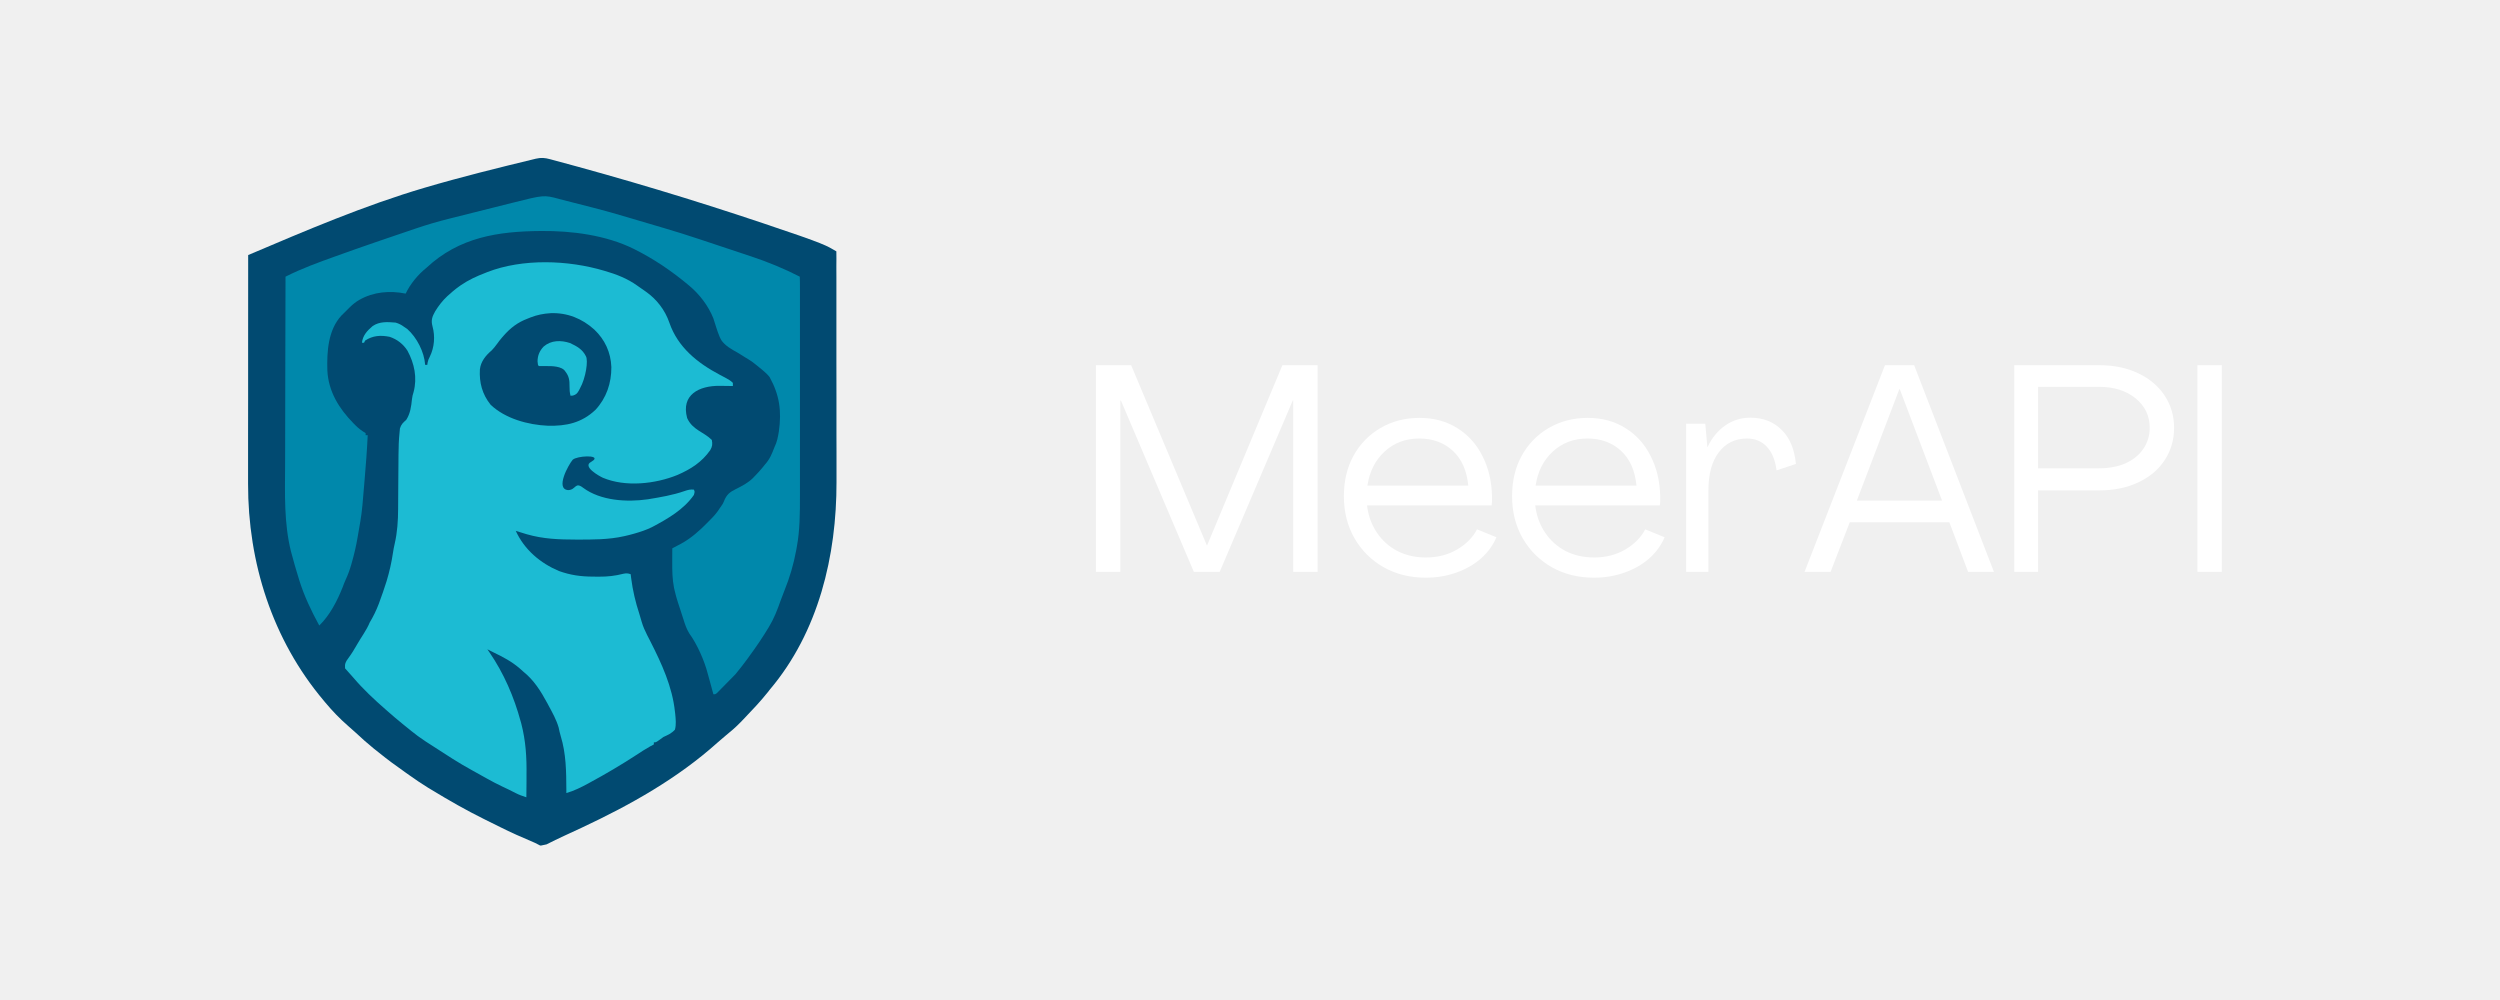
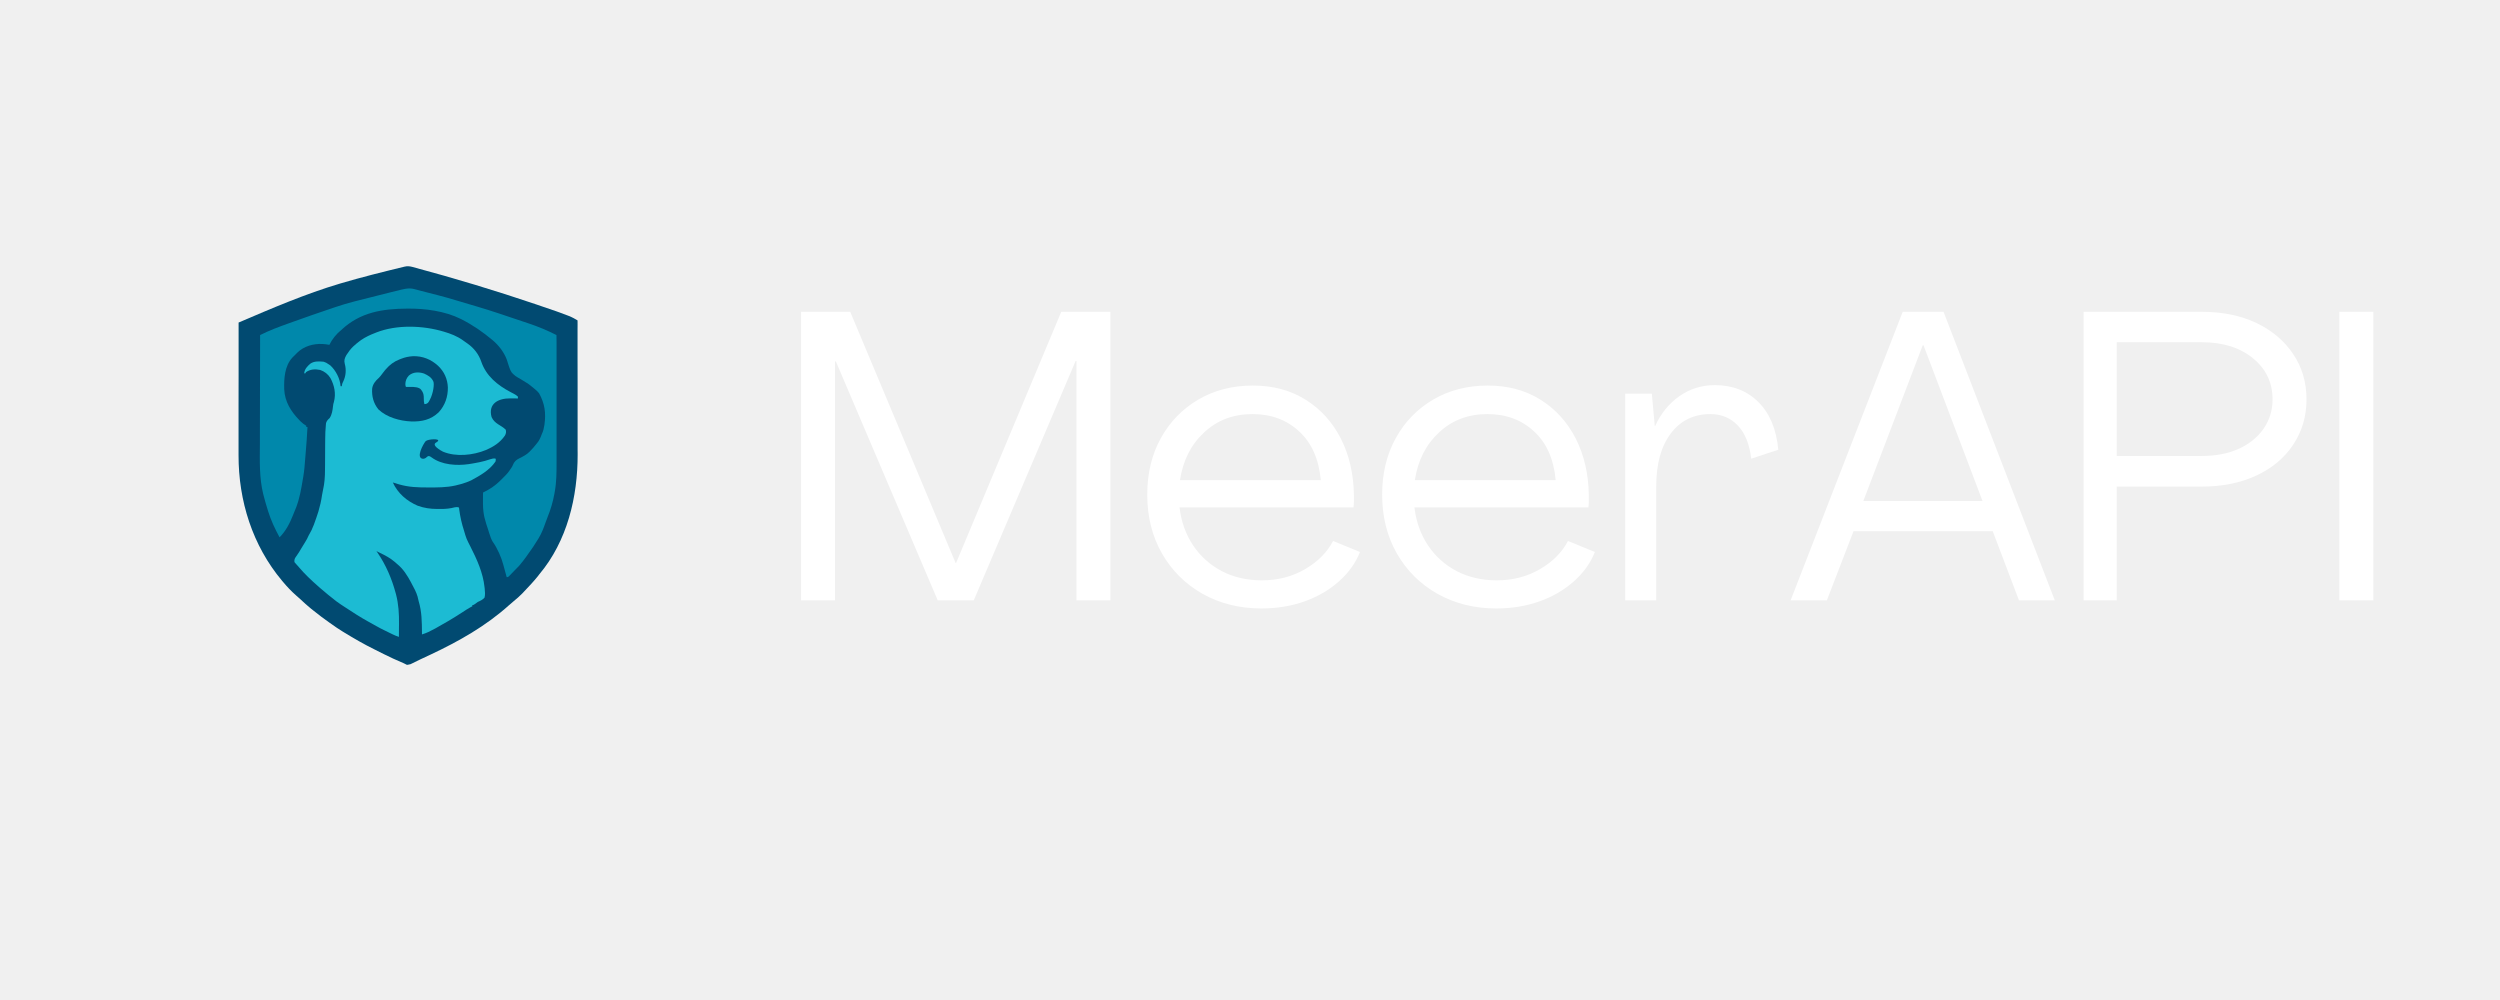
<svg xmlns="http://www.w3.org/2000/svg" width="250" zoomAndPan="magnify" viewBox="0 0 187.5 75" height="100" preserveAspectRatio="xMidYMid meet" version="1.0">
  <defs>
    <g />
-     <clipPath id="3386a20acc">
-       <path d="M 18.605 11.824 L 62.738 11.824 L 62.738 63.438 L 18.605 63.438 Z M 18.605 11.824 " clip-rule="nonzero" />
+     <clipPath id="f1ccc08833">
+       <path d="M 17.891 19.957 L 43.324 19.957 L 43.324 49.875 L 17.891 49.875 Z M 17.891 19.957 " clip-rule="nonzero" />
    </clipPath>
-     <clipPath id="80a0bb7bdf">
-       <rect x="0" width="89" y="0" height="23" />
+     <clipPath id="11e70a102c">
+       <rect x="0" width="124" y="0" height="32" />
    </clipPath>
  </defs>
-   <g clip-path="url(#3386a20acc)">
-     <path fill="#014a71" d="M 41.258 11.941 C 46.949 13.461 51.93 14.969 57.191 16.73 C 62.086 18.367 61.965 18.418 62.727 18.852 C 62.738 19.164 62.727 19.676 62.727 19.988 C 62.73 20.242 62.73 20.496 62.73 20.75 C 62.73 20.934 62.73 21.113 62.73 21.297 C 62.73 21.793 62.73 22.289 62.73 22.785 C 62.73 23.094 62.73 23.402 62.73 23.715 C 62.73 24.742 62.73 25.773 62.73 26.801 L 62.73 27.137 C 62.73 28.031 62.734 28.926 62.734 29.824 C 62.734 30.746 62.734 31.668 62.734 32.59 C 62.734 33.105 62.734 33.621 62.738 34.141 C 62.738 34.629 62.738 35.117 62.738 35.602 C 62.738 35.781 62.738 35.957 62.738 36.137 C 62.75 41.684 61.391 47.398 57.738 51.719 L 57.586 51.914 C 57.02 52.629 56.391 53.281 55.762 53.941 L 55.551 54.16 C 55.191 54.535 54.801 54.867 54.395 55.195 C 54.199 55.355 54.008 55.52 53.82 55.688 C 50.82 58.383 47.273 60.371 43.645 62.07 C 42.758 62.484 41.863 62.883 40.992 63.328 C 40.328 63.453 40.703 63.477 40.113 63.211 C 39.98 63.152 38.863 62.668 38.73 62.609 C 37.91 62.242 37.113 61.828 36.309 61.434 C 34.949 60.762 33.648 60.016 32.352 59.227 C 32.277 59.184 32.203 59.137 32.129 59.094 C 31.641 58.793 31.172 58.477 30.707 58.145 C 30.598 58.066 30.484 57.988 30.375 57.91 C 29.691 57.434 29.027 56.941 28.383 56.418 C 28.262 56.324 28.145 56.23 28.027 56.137 C 27.555 55.754 27.105 55.352 26.66 54.934 C 26.48 54.773 26.301 54.613 26.117 54.453 C 25.492 53.91 24.914 53.309 24.383 52.672 L 24.277 52.543 C 20.426 47.977 18.594 42.195 18.605 36.273 L 18.605 35.707 C 18.605 35.195 18.605 34.684 18.605 34.172 C 18.605 33.691 18.605 33.211 18.605 32.73 C 18.605 31.781 18.609 30.828 18.609 29.879 C 18.609 28.613 18.609 27.344 18.609 26.078 C 18.613 23.711 18.613 21.5 18.613 19.129 C 22.938 17.293 27.312 15.418 31.824 14.086 C 34.59 13.27 37.348 12.59 40.191 11.902 C 40.59 11.809 40.871 11.836 41.258 11.941 Z M 41.258 11.941 " fill-opacity="1" fill-rule="nonzero" />
+   <g clip-path="url(#f1ccc08833)">
+     <path fill="#014a71" d="M 30.945 20.023 C 34.223 20.906 37.094 21.777 40.129 22.801 C 42.945 23.75 42.879 23.777 43.316 24.031 C 43.324 24.211 43.316 24.508 43.316 24.688 C 43.316 24.836 43.316 24.984 43.316 25.133 C 43.316 25.238 43.316 25.344 43.316 25.449 C 43.316 25.734 43.316 26.023 43.316 26.309 C 43.316 26.488 43.316 26.668 43.316 26.848 C 43.32 27.445 43.32 28.043 43.32 28.637 L 43.32 28.832 C 43.32 29.352 43.32 29.871 43.32 30.391 C 43.32 30.926 43.32 31.457 43.32 31.992 C 43.32 32.293 43.32 32.594 43.32 32.891 C 43.324 33.176 43.324 33.457 43.32 33.738 C 43.32 33.844 43.32 33.945 43.324 34.051 C 43.332 37.266 42.547 40.578 40.441 43.082 L 40.355 43.195 C 40.027 43.609 39.664 43.988 39.301 44.371 L 39.184 44.496 C 38.973 44.715 38.75 44.906 38.516 45.098 C 38.402 45.188 38.293 45.285 38.184 45.383 C 36.453 46.945 34.41 48.098 32.32 49.082 C 31.809 49.324 31.293 49.555 30.793 49.812 C 30.41 49.887 30.625 49.898 30.285 49.746 C 30.207 49.711 29.566 49.43 29.488 49.395 C 29.016 49.18 28.559 48.941 28.094 48.711 C 27.309 48.324 26.559 47.891 25.812 47.434 C 25.77 47.41 25.727 47.383 25.684 47.355 C 25.402 47.184 25.133 47 24.863 46.805 C 24.801 46.762 24.734 46.715 24.672 46.672 C 24.281 46.395 23.895 46.109 23.523 45.805 C 23.457 45.75 23.387 45.699 23.32 45.645 C 23.047 45.422 22.789 45.188 22.531 44.945 C 22.43 44.852 22.324 44.758 22.219 44.668 C 21.859 44.352 21.527 44.004 21.219 43.633 L 21.156 43.559 C 18.938 40.914 17.883 37.562 17.891 34.129 L 17.891 33.801 C 17.891 33.504 17.891 33.207 17.891 32.91 C 17.891 32.633 17.891 32.355 17.891 32.074 C 17.891 31.523 17.891 30.973 17.891 30.422 C 17.891 29.688 17.895 28.953 17.895 28.219 C 17.895 26.848 17.895 25.566 17.895 24.191 C 20.387 23.125 22.906 22.039 25.508 21.266 C 27.102 20.793 28.691 20.398 30.332 20 C 30.559 19.945 30.719 19.965 30.945 20.023 Z M 30.945 20.023 " fill-opacity="1" fill-rule="nonzero" />
  </g>
-   <path fill="#1cbbd3" d="M 45.324 20.309 C 46.207 20.562 47.055 20.887 47.805 21.43 C 48.012 21.578 48.223 21.723 48.43 21.867 C 49.25 22.441 49.879 23.254 50.203 24.203 C 50.84 26.051 52.316 27.227 53.977 28.105 C 54.133 28.188 54.285 28.27 54.441 28.352 C 54.637 28.457 54.809 28.555 54.965 28.715 L 54.965 28.953 L 54.828 28.949 C 54.539 28.945 54.254 28.945 53.965 28.938 C 52.445 28.926 51.062 29.594 51.535 31.352 C 51.938 32.254 52.77 32.379 53.387 32.996 C 53.445 33.316 53.43 33.473 53.27 33.758 C 52.633 34.668 51.805 35.188 50.812 35.621 C 49.133 36.305 46.906 36.543 45.215 35.832 C 44.953 35.711 43.641 34.988 44.336 34.641 L 44.531 34.504 C 44.93 34.105 43.297 34.184 42.957 34.477 C 42.641 34.84 41.609 36.703 42.625 36.758 C 43.211 36.734 43.117 36.105 43.738 36.586 C 45.047 37.559 47.016 37.672 48.574 37.449 C 49.504 37.297 50.465 37.137 51.355 36.824 C 51.609 36.738 51.777 36.695 52.043 36.723 C 52.102 36.898 52.121 36.824 52.043 37.121 C 51.273 38.227 50.066 38.914 48.906 39.531 C 48.473 39.746 48.027 39.891 47.566 40.023 C 47.32 40.094 47.074 40.156 46.824 40.211 C 45.641 40.48 44.441 40.469 43.234 40.469 C 41.918 40.465 40.758 40.43 39.5 40.066 C 39.227 39.988 38.953 39.906 38.684 39.816 C 39.324 41.223 40.516 42.234 41.926 42.828 C 42.781 43.133 43.543 43.242 44.449 43.246 C 44.609 43.246 44.77 43.246 44.934 43.25 C 45.57 43.254 46.137 43.191 46.754 43.031 C 46.977 42.988 47.094 42.992 47.301 43.066 L 47.336 43.359 C 47.457 44.289 47.66 45.16 47.953 46.051 C 48.016 46.25 48.07 46.449 48.129 46.645 C 48.23 46.988 48.363 47.293 48.527 47.613 C 48.586 47.723 48.641 47.832 48.695 47.941 L 48.785 48.117 C 49.629 49.777 50.422 51.5 50.621 53.375 L 50.641 53.543 C 50.68 53.934 50.723 54.34 50.621 54.723 C 50.371 55.004 50.086 55.125 49.75 55.277 C 49.641 55.352 49.535 55.43 49.43 55.512 C 49.195 55.676 49.195 55.676 49.039 55.676 L 49.039 55.832 L 48.766 55.977 C 48.402 56.18 48.059 56.402 47.711 56.633 C 46.582 57.367 45.426 58.051 44.242 58.691 L 44.098 58.77 C 43.566 59.059 43.059 59.309 42.477 59.48 L 42.477 59.25 C 42.469 57.863 42.461 56.531 42.051 55.195 C 41.988 54.992 41.945 54.785 41.902 54.578 C 41.734 53.984 41.426 53.441 41.133 52.898 L 41.055 52.75 C 40.562 51.84 40.051 51.012 39.238 50.363 C 39.145 50.281 39.051 50.195 38.957 50.113 C 38.359 49.605 37.727 49.273 37.023 48.934 C 36.867 48.855 36.707 48.777 36.551 48.695 L 36.699 48.91 C 37.785 50.488 38.551 52.262 39.051 54.109 L 39.098 54.277 C 39.434 55.57 39.508 56.812 39.488 58.145 C 39.488 58.305 39.488 58.465 39.488 58.625 C 39.484 59.016 39.48 59.406 39.477 59.797 C 39.195 59.707 38.93 59.613 38.668 59.477 C 38.336 59.305 38 59.141 37.66 58.984 C 36.895 58.625 36.184 58.195 35.445 57.793 C 34.418 57.234 33.496 56.629 32.543 56.008 C 32.133 55.746 31.723 55.488 31.332 55.199 C 30.898 54.879 29.547 53.773 29.199 53.453 C 29.098 53.363 28.996 53.273 28.895 53.188 C 28.051 52.449 27.238 51.691 26.512 50.836 L 26.391 50.699 C 26.176 50.445 26.078 50.363 25.879 50.125 C 25.852 49.789 25.914 49.641 26.117 49.375 C 26.367 49.039 26.578 48.695 26.785 48.328 C 27.098 47.773 27.484 47.281 27.73 46.684 C 28 46.238 28.223 45.773 28.41 45.285 C 28.578 44.852 28.902 43.895 28.996 43.582 C 29.207 42.879 29.367 42.184 29.473 41.457 C 29.508 41.227 29.547 41.008 29.602 40.781 C 29.801 39.91 29.855 39.062 29.859 38.172 C 29.859 37.969 29.859 37.762 29.863 37.559 C 29.867 37.125 29.871 36.691 29.871 36.258 C 29.875 35.754 29.879 35.25 29.883 34.75 C 29.883 34.551 29.883 34.352 29.887 34.152 C 29.891 33.57 29.906 32.992 29.969 32.414 L 29.996 32.133 C 30.086 31.828 30.23 31.699 30.465 31.492 C 30.773 31.02 30.84 30.492 30.898 29.938 C 30.938 29.668 30.938 29.668 31.02 29.398 C 31.305 28.328 31.078 27.262 30.562 26.305 C 30.242 25.805 29.793 25.453 29.227 25.262 C 28.551 25.125 27.961 25.164 27.383 25.543 L 27.305 25.703 L 27.145 25.703 C 27.211 25.148 27.539 24.805 27.945 24.457 C 28.465 24.098 29.07 24.145 29.672 24.195 C 29.918 24.266 30.102 24.363 30.305 24.512 L 30.543 24.672 C 31.266 25.316 31.82 26.398 31.887 27.367 L 32.047 27.367 L 32.07 27.199 C 32.125 26.969 32.125 26.969 32.238 26.746 C 32.578 26.055 32.645 25.223 32.438 24.477 C 32.312 24.012 32.414 23.746 32.645 23.336 C 32.898 22.926 33.195 22.543 33.547 22.215 C 33.785 21.992 34.168 21.668 34.383 21.52 L 34.562 21.391 C 35.141 20.996 35.742 20.719 36.395 20.469 L 36.539 20.41 C 39.191 19.379 42.602 19.496 45.324 20.309 Z M 45.324 20.309 " fill-opacity="1" fill-rule="nonzero" />
-   <path fill="#0088ab" d="M 41.91 14.918 C 43.629 15.363 45.293 15.758 47.051 16.293 C 48.875 16.844 50.586 17.309 52.488 17.949 C 53.773 18.383 55.059 18.812 56.348 19.234 C 57.566 19.637 58.848 20.164 59.984 20.75 C 59.996 21.051 59.996 21.352 59.996 21.652 C 59.996 22.551 59.996 23.449 59.996 24.348 C 59.996 24.848 59.996 25.348 59.996 25.848 C 59.996 26.742 59.996 27.637 59.996 28.531 C 59.996 29.34 59.996 30.152 59.996 30.961 C 59.996 31.902 59.996 32.84 59.996 33.781 C 59.996 34.277 59.996 34.777 59.996 35.273 C 59.996 35.746 59.996 36.215 59.996 36.684 C 59.996 36.852 59.996 37.023 59.996 37.195 C 59.996 38.484 59.996 39.766 59.758 41.031 L 59.715 41.27 C 59.52 42.328 59.23 43.316 58.824 44.316 C 58.727 44.555 58.637 44.789 58.551 45.031 C 58.301 45.746 58.051 46.391 57.66 47.035 C 57.195 47.809 56.727 48.496 56.199 49.215 L 56.098 49.359 C 55.809 49.762 55.488 50.164 55.164 50.562 C 54.895 50.84 54.062 51.688 53.785 51.965 C 53.66 52.07 53.66 52.07 53.504 52.07 C 53.426 51.785 53.348 51.504 53.273 51.223 L 53.207 50.98 C 53.164 50.828 53.125 50.68 53.082 50.531 C 52.836 49.562 52.281 48.301 51.691 47.5 C 51.48 47.152 51.367 46.801 51.246 46.414 L 51.176 46.199 C 51.133 46.059 51.086 45.914 51.039 45.773 C 50.977 45.578 50.914 45.383 50.848 45.191 C 50.754 44.906 50.676 44.625 50.609 44.332 L 50.551 44.086 C 50.422 43.426 50.414 42.789 50.418 42.117 L 50.418 41.828 C 50.418 41.594 50.418 41.359 50.422 41.125 L 51.074 40.781 C 51.789 40.398 52.461 39.809 53.031 39.223 C 53.121 39.129 53.211 39.035 53.305 38.945 C 53.555 38.699 53.789 38.43 53.984 38.113 C 54.113 37.953 54.125 37.891 54.223 37.758 C 54.242 37.695 54.266 37.676 54.297 37.594 C 54.488 37.102 54.723 36.91 55.188 36.68 C 55.66 36.445 56.105 36.219 56.484 35.84 C 56.801 35.52 57.109 35.18 57.371 34.84 C 57.73 34.449 57.898 34.031 58.086 33.535 C 58.273 33.168 58.348 32.77 58.414 32.363 C 58.633 30.828 58.465 29.633 57.723 28.285 C 57.43 27.906 57.027 27.641 56.664 27.328 C 56.316 27.027 55.891 26.82 55.668 26.664 C 55.223 26.363 54.719 26.168 54.332 25.785 C 54.156 25.605 54.09 25.527 53.977 25.27 C 53.758 24.754 53.668 24.359 53.504 23.883 C 53.129 22.934 52.465 22.074 51.688 21.422 C 50.379 20.328 49.059 19.426 47.535 18.668 C 45.441 17.633 42.895 17.305 40.59 17.324 C 37.355 17.348 34.441 17.785 31.973 20.094 C 31.344 20.598 30.773 21.293 30.426 22.02 C 29.238 21.781 28.008 21.883 26.949 22.492 C 26.398 22.801 26.059 23.25 25.609 23.664 C 24.605 24.75 24.512 26.367 24.551 27.766 C 24.625 29.367 25.43 30.648 26.523 31.762 L 26.656 31.895 C 26.895 32.137 27.129 32.309 27.422 32.484 L 27.422 32.641 L 27.578 32.641 C 27.527 33.766 27.438 34.887 27.344 36.008 C 27.289 36.629 27.238 37.254 27.184 37.875 C 27.113 38.699 26.957 39.508 26.816 40.32 C 26.711 40.941 26.57 41.547 26.398 42.152 L 26.34 42.359 C 26.227 42.758 26.086 43.133 25.91 43.512 C 25.832 43.684 25.766 43.855 25.703 44.031 C 25.301 45.051 24.734 46.156 23.945 46.914 C 23.344 45.809 22.816 44.711 22.441 43.504 C 22.215 42.785 22.008 42.062 21.816 41.332 C 21.297 39.215 21.371 37.051 21.383 34.887 C 21.387 34.391 21.387 33.891 21.387 33.395 C 21.387 32.559 21.387 31.727 21.391 30.891 C 21.395 29.711 21.398 28.535 21.398 27.355 C 21.402 25.152 21.41 22.949 21.414 20.75 C 22.629 20.133 23.891 19.68 25.172 19.219 C 27.164 18.5 29.164 17.82 31.172 17.141 C 32.008 16.859 32.848 16.609 33.703 16.398 C 35.277 16.004 36.855 15.609 38.43 15.211 C 40.789 14.617 40.789 14.617 41.91 14.914 Z M 41.91 14.918 " fill-opacity="1" fill-rule="nonzero" />
-   <path fill="#014a71" d="M 41.297 23.488 C 42.547 23.441 43.652 23.887 44.574 24.719 C 45.371 25.477 45.809 26.426 45.852 27.531 C 45.859 28.734 45.484 29.848 44.66 30.738 C 43.625 31.719 42.461 31.965 41.09 31.93 C 39.613 31.867 37.895 31.402 36.797 30.355 C 36.168 29.574 35.934 28.691 35.992 27.703 C 36.059 27.105 36.438 26.652 36.879 26.277 C 37.164 25.992 37.359 25.648 37.633 25.336 L 37.762 25.188 C 38.289 24.59 38.82 24.18 39.566 23.898 L 39.781 23.812 C 40.289 23.613 40.754 23.523 41.297 23.488 Z M 41.297 23.488 " fill-opacity="1" fill-rule="nonzero" />
-   <path fill="#1dbcd4" d="M 42.75 25.727 C 43.262 25.969 43.676 26.188 43.938 26.707 C 44.133 27.023 43.938 28.344 43.5 29.125 C 43.473 29.18 43.445 29.23 43.418 29.285 C 43.293 29.508 43.211 29.594 42.969 29.668 L 42.789 29.68 C 42.727 29.434 42.711 29.227 42.715 28.969 C 42.723 28.52 42.672 28.207 42.395 27.855 C 42.156 27.457 41.355 27.453 41.043 27.457 C 40.832 27.461 40.625 27.461 40.418 27.457 C 40.34 27.379 40.34 27.379 40.316 27.098 C 40.32 26.66 40.473 26.301 40.777 25.988 C 41.336 25.508 42.07 25.504 42.75 25.727 Z M 42.75 25.727 " fill-opacity="1" fill-rule="nonzero" />
-   <g transform="matrix(1, 0, 0, 1, 80, 26)">
-     <g clip-path="url(#80a0bb7bdf)">
+   <path fill="#1cbbd3" d="M 33.289 24.875 C 33.797 25.023 34.285 25.211 34.719 25.523 C 34.836 25.609 34.957 25.695 35.078 25.777 C 35.551 26.109 35.914 26.582 36.098 27.133 C 36.465 28.203 37.316 28.887 38.273 29.395 C 38.363 29.441 38.453 29.488 38.539 29.535 C 38.652 29.598 38.754 29.656 38.844 29.746 L 38.844 29.887 L 38.762 29.883 C 38.598 29.883 38.434 29.879 38.266 29.879 C 37.391 29.871 36.594 30.258 36.867 31.277 C 37.098 31.801 37.578 31.871 37.934 32.23 C 37.969 32.414 37.957 32.508 37.867 32.672 C 37.5 33.199 37.023 33.5 36.449 33.75 C 35.48 34.148 34.199 34.285 33.223 33.875 C 33.074 33.801 32.316 33.387 32.719 33.184 L 32.832 33.102 C 33.059 32.875 32.117 32.918 31.926 33.086 C 31.742 33.301 31.148 34.379 31.734 34.41 C 32.07 34.395 32.016 34.031 32.375 34.309 C 33.129 34.871 34.262 34.941 35.16 34.809 C 35.695 34.723 36.25 34.629 36.762 34.445 C 36.91 34.398 37.008 34.375 37.16 34.391 C 37.191 34.492 37.203 34.445 37.16 34.621 C 36.715 35.262 36.02 35.66 35.352 36.02 C 35.102 36.141 34.844 36.227 34.578 36.305 C 34.438 36.344 34.297 36.379 34.152 36.414 C 33.469 36.566 32.777 36.562 32.082 36.559 C 31.324 36.559 30.656 36.539 29.93 36.328 C 29.773 36.281 29.617 36.234 29.461 36.184 C 29.832 37 30.516 37.582 31.328 37.93 C 31.82 38.105 32.262 38.168 32.781 38.172 C 32.875 38.172 32.969 38.172 33.062 38.172 C 33.43 38.176 33.758 38.141 34.113 38.047 C 34.238 38.023 34.305 38.023 34.426 38.066 L 34.445 38.234 C 34.516 38.773 34.633 39.281 34.801 39.797 C 34.836 39.91 34.871 40.027 34.902 40.141 C 34.961 40.34 35.039 40.516 35.133 40.703 C 35.168 40.766 35.199 40.828 35.23 40.891 L 35.281 40.992 C 35.77 41.957 36.227 42.953 36.34 44.043 L 36.352 44.141 C 36.375 44.367 36.398 44.602 36.34 44.824 C 36.195 44.984 36.031 45.059 35.836 45.145 C 35.773 45.188 35.715 45.234 35.652 45.281 C 35.52 45.375 35.52 45.375 35.426 45.375 L 35.426 45.469 L 35.273 45.551 C 35.062 45.668 34.863 45.797 34.664 45.93 C 34.012 46.355 33.348 46.75 32.664 47.125 L 32.582 47.168 C 32.277 47.336 31.98 47.484 31.648 47.582 L 31.648 47.449 C 31.641 46.645 31.637 45.871 31.402 45.098 C 31.367 44.98 31.34 44.859 31.316 44.738 C 31.219 44.395 31.039 44.082 30.871 43.766 L 30.828 43.68 C 30.543 43.152 30.246 42.672 29.781 42.297 C 29.727 42.246 29.672 42.199 29.617 42.152 C 29.273 41.855 28.91 41.664 28.504 41.469 C 28.414 41.422 28.32 41.375 28.23 41.332 L 28.316 41.453 C 28.941 42.367 29.383 43.395 29.672 44.469 L 29.699 44.566 C 29.895 45.316 29.934 46.035 29.926 46.805 C 29.926 46.898 29.926 46.992 29.922 47.086 C 29.922 47.312 29.918 47.539 29.918 47.766 C 29.754 47.711 29.602 47.656 29.453 47.578 C 29.262 47.48 29.066 47.387 28.871 47.293 C 28.43 47.086 28.02 46.836 27.594 46.605 C 27 46.277 26.469 45.93 25.922 45.57 C 25.688 45.418 25.449 45.266 25.227 45.098 C 24.977 44.914 24.195 44.273 23.996 44.09 C 23.938 44.035 23.879 43.984 23.82 43.934 C 23.332 43.504 22.867 43.066 22.445 42.57 L 22.375 42.488 C 22.25 42.344 22.195 42.297 22.082 42.156 C 22.066 41.961 22.102 41.879 22.219 41.723 C 22.363 41.527 22.484 41.328 22.605 41.117 C 22.785 40.797 23.008 40.508 23.148 40.164 C 23.305 39.906 23.434 39.637 23.539 39.355 C 23.637 39.102 23.824 38.547 23.879 38.367 C 24 37.957 24.094 37.555 24.152 37.133 C 24.172 37 24.195 36.871 24.227 36.742 C 24.344 36.238 24.375 35.746 24.375 35.23 C 24.375 35.109 24.375 34.992 24.379 34.875 C 24.379 34.621 24.383 34.371 24.383 34.121 C 24.383 33.828 24.387 33.535 24.387 33.246 C 24.391 33.129 24.391 33.016 24.391 32.898 C 24.395 32.562 24.402 32.227 24.438 31.891 L 24.453 31.73 C 24.508 31.551 24.59 31.477 24.723 31.355 C 24.902 31.082 24.941 30.777 24.977 30.457 C 24.996 30.301 24.996 30.301 25.043 30.145 C 25.211 29.523 25.078 28.902 24.781 28.352 C 24.598 28.059 24.336 27.855 24.012 27.746 C 23.621 27.668 23.281 27.688 22.949 27.91 L 22.902 28 L 22.812 28 C 22.848 27.68 23.039 27.48 23.273 27.277 C 23.57 27.07 23.922 27.098 24.27 27.129 C 24.41 27.168 24.516 27.227 24.633 27.312 L 24.77 27.402 C 25.184 27.777 25.508 28.406 25.543 28.965 L 25.637 28.965 L 25.648 28.867 C 25.68 28.734 25.68 28.734 25.746 28.605 C 25.941 28.203 25.98 27.723 25.859 27.293 C 25.789 27.02 25.848 26.867 25.98 26.629 C 26.129 26.395 26.297 26.168 26.5 25.977 C 26.637 25.848 26.859 25.664 26.98 25.578 L 27.086 25.5 C 27.418 25.273 27.766 25.113 28.141 24.969 L 28.227 24.934 C 29.754 24.336 31.719 24.402 33.289 24.875 Z M 33.289 24.875 " fill-opacity="1" fill-rule="nonzero" />
+   <path fill="#0088ab" d="M 31.32 21.75 C 32.309 22.008 33.27 22.234 34.281 22.547 C 35.332 22.867 36.32 23.137 37.418 23.508 C 38.156 23.758 38.898 24.008 39.641 24.254 C 40.34 24.484 41.078 24.793 41.734 25.129 C 41.742 25.305 41.742 25.48 41.742 25.652 C 41.742 26.176 41.742 26.695 41.742 27.215 C 41.742 27.504 41.742 27.797 41.742 28.086 C 41.742 28.605 41.742 29.121 41.742 29.641 C 41.742 30.109 41.742 30.578 41.742 31.047 C 41.742 31.594 41.742 32.141 41.742 32.684 C 41.742 32.973 41.742 33.262 41.742 33.551 C 41.742 33.82 41.742 34.094 41.742 34.367 C 41.742 34.465 41.742 34.566 41.742 34.664 C 41.742 35.41 41.742 36.152 41.605 36.887 L 41.582 37.023 C 41.469 37.641 41.301 38.211 41.066 38.789 C 41.012 38.93 40.957 39.066 40.91 39.207 C 40.766 39.621 40.621 39.996 40.398 40.367 C 40.129 40.816 39.859 41.215 39.555 41.629 L 39.496 41.715 C 39.328 41.949 39.145 42.184 38.957 42.41 C 38.805 42.574 38.324 43.062 38.164 43.227 C 38.094 43.285 38.094 43.285 38 43.285 C 37.957 43.121 37.91 42.957 37.867 42.793 L 37.828 42.652 C 37.805 42.566 37.781 42.48 37.758 42.395 C 37.617 41.832 37.297 41.102 36.957 40.637 C 36.836 40.438 36.77 40.23 36.699 40.008 L 36.66 39.883 C 36.633 39.801 36.609 39.719 36.582 39.637 C 36.547 39.523 36.508 39.41 36.469 39.297 C 36.418 39.133 36.371 38.969 36.332 38.801 L 36.301 38.656 C 36.227 38.273 36.219 37.906 36.223 37.516 L 36.223 37.348 C 36.223 37.215 36.223 37.078 36.227 36.941 L 36.602 36.742 C 37.016 36.52 37.402 36.18 37.727 35.84 C 37.781 35.785 37.832 35.73 37.887 35.68 C 38.031 35.535 38.164 35.379 38.277 35.195 C 38.352 35.102 38.359 35.066 38.414 34.988 C 38.426 34.953 38.441 34.941 38.457 34.895 C 38.57 34.609 38.703 34.496 38.973 34.363 C 39.242 34.23 39.5 34.098 39.719 33.875 C 39.902 33.691 40.078 33.496 40.23 33.297 C 40.438 33.07 40.535 32.828 40.641 32.543 C 40.75 32.328 40.793 32.098 40.832 31.863 C 40.957 30.973 40.859 30.277 40.434 29.5 C 40.262 29.277 40.031 29.125 39.824 28.945 C 39.621 28.77 39.379 28.648 39.25 28.559 C 38.992 28.387 38.699 28.27 38.48 28.047 C 38.379 27.945 38.34 27.898 38.273 27.75 C 38.148 27.449 38.098 27.223 38 26.945 C 37.785 26.395 37.402 25.898 36.953 25.52 C 36.199 24.887 35.438 24.363 34.562 23.922 C 33.355 23.324 31.887 23.133 30.559 23.145 C 28.695 23.156 27.016 23.41 25.594 24.75 C 25.23 25.043 24.902 25.445 24.703 25.863 C 24.02 25.727 23.309 25.785 22.699 26.141 C 22.383 26.32 22.184 26.578 21.926 26.82 C 21.348 27.449 21.293 28.387 21.316 29.199 C 21.359 30.125 21.824 30.867 22.453 31.512 L 22.527 31.59 C 22.668 31.73 22.801 31.832 22.969 31.934 L 22.969 32.023 L 23.062 32.023 C 23.031 32.676 22.98 33.324 22.926 33.973 C 22.895 34.336 22.867 34.695 22.836 35.059 C 22.793 35.535 22.703 36.004 22.621 36.477 C 22.562 36.836 22.48 37.184 22.383 37.539 L 22.348 37.656 C 22.281 37.891 22.199 38.105 22.102 38.324 C 22.055 38.422 22.016 38.523 21.98 38.625 C 21.75 39.215 21.422 39.859 20.965 40.297 C 20.621 39.656 20.316 39.02 20.102 38.32 C 19.969 37.906 19.852 37.484 19.742 37.059 C 19.441 35.832 19.484 34.582 19.492 33.324 C 19.492 33.035 19.492 32.746 19.492 32.457 C 19.492 31.977 19.492 31.492 19.496 31.008 C 19.496 30.324 19.5 29.641 19.5 28.957 C 19.5 27.684 19.504 26.406 19.508 25.129 C 20.211 24.773 20.938 24.508 21.676 24.242 C 22.824 23.824 23.977 23.43 25.133 23.039 C 25.613 22.875 26.098 22.73 26.59 22.605 C 27.5 22.379 28.406 22.148 29.312 21.918 C 30.676 21.574 30.676 21.574 31.32 21.746 Z M 31.32 21.75 " fill-opacity="1" fill-rule="nonzero" />
+   <path fill="#014a71" d="M 30.965 26.715 C 31.688 26.691 32.324 26.949 32.855 27.434 C 33.316 27.871 33.566 28.422 33.59 29.062 C 33.598 29.758 33.379 30.402 32.902 30.922 C 32.309 31.488 31.637 31.629 30.848 31.609 C 29.996 31.574 29.004 31.305 28.375 30.699 C 28.012 30.246 27.879 29.734 27.91 29.16 C 27.949 28.816 28.168 28.551 28.418 28.336 C 28.586 28.168 28.699 27.973 28.855 27.789 L 28.93 27.703 C 29.23 27.355 29.539 27.121 29.969 26.953 L 30.094 26.906 C 30.387 26.789 30.652 26.738 30.965 26.715 Z M 30.965 26.715 " fill-opacity="1" fill-rule="nonzero" />
+   <path fill="#1dbcd4" d="M 31.805 28.016 C 32.102 28.156 32.336 28.281 32.488 28.582 C 32.602 28.766 32.488 29.531 32.238 29.984 C 32.223 30.016 32.203 30.047 32.188 30.078 C 32.117 30.207 32.07 30.254 31.93 30.301 L 31.828 30.305 C 31.793 30.164 31.781 30.047 31.785 29.895 C 31.789 29.633 31.758 29.453 31.598 29.25 C 31.461 29.02 31 29.016 30.82 29.02 C 30.699 29.02 30.582 29.02 30.461 29.02 C 30.414 28.973 30.414 28.973 30.402 28.809 C 30.406 28.559 30.492 28.348 30.668 28.164 C 30.988 27.891 31.41 27.887 31.805 28.016 Z M 31.805 28.016 " fill-opacity="1" fill-rule="nonzero" />
+   <g transform="matrix(1, 0, 0, 1, 57, 21)">
+     <g clip-path="url(#11e70a102c)">
      <g fill="#ffffff" fill-opacity="1">
-         <g transform="translate(0.882941, 16.88865)">
+         <g transform="translate(1.23514, 24.02558)">
          <g>
-             <path d="M 1.312 0 L 1.312 -15.5 L 3.953 -15.5 L 9.625 -2 L 9.656 -2 L 15.297 -15.5 L 17.938 -15.5 L 17.938 0 L 16.109 0 L 16.109 -12.859 L 16.078 -12.859 L 10.594 0 L 8.656 0 L 3.188 -12.844 L 3.141 -12.844 L 3.141 0 Z M 1.312 0 " />
+             <path d="M 1.844 0 L 1.844 -21.641 L 5.531 -21.641 L 13.438 -2.797 L 13.469 -2.797 L 21.359 -21.641 L 25.047 -21.641 L 25.047 0 L 22.5 0 L 22.5 -17.953 L 22.438 -17.953 L 14.797 0 L 12.094 0 L 4.453 -17.922 L 4.391 -17.922 L 4.391 0 Z M 1.844 0 " />
          </g>
        </g>
      </g>
      <g fill="#ffffff" fill-opacity="1">
-         <g transform="translate(20.13503, 16.88865)">
+         <g transform="translate(28.12186, 24.02558)">
          <g>
-             <path d="M 6.797 0.438 C 5.617 0.438 4.566 0.176 3.641 -0.344 C 2.711 -0.875 1.984 -1.598 1.453 -2.516 C 0.922 -3.441 0.656 -4.492 0.656 -5.672 C 0.656 -6.816 0.895 -7.828 1.375 -8.703 C 1.863 -9.586 2.535 -10.281 3.391 -10.781 C 4.254 -11.289 5.234 -11.547 6.328 -11.547 C 7.41 -11.547 8.352 -11.289 9.156 -10.781 C 9.969 -10.281 10.598 -9.582 11.047 -8.688 C 11.504 -7.801 11.742 -6.789 11.766 -5.656 C 11.766 -5.551 11.766 -5.441 11.766 -5.328 C 11.766 -5.223 11.754 -5.109 11.734 -4.984 L 2.391 -4.984 C 2.484 -4.223 2.727 -3.547 3.125 -2.953 C 3.52 -2.359 4.035 -1.895 4.672 -1.562 C 5.305 -1.238 6.02 -1.078 6.812 -1.078 C 7.676 -1.078 8.453 -1.273 9.141 -1.672 C 9.828 -2.078 10.328 -2.582 10.641 -3.188 L 12.094 -2.594 C 11.852 -2.008 11.473 -1.484 10.953 -1.016 C 10.43 -0.555 9.816 -0.203 9.109 0.047 C 8.398 0.305 7.629 0.438 6.797 0.438 Z M 2.422 -6.469 L 9.984 -6.469 C 9.879 -7.594 9.492 -8.461 8.828 -9.078 C 8.16 -9.691 7.32 -10 6.312 -10 C 5.281 -10 4.41 -9.672 3.703 -9.016 C 3.004 -8.367 2.578 -7.52 2.422 -6.469 Z M 2.422 -6.469 " />
+             <path d="M 9.484 0.609 C 7.848 0.609 6.379 0.242 5.078 -0.484 C 3.773 -1.223 2.754 -2.238 2.016 -3.531 C 1.285 -4.82 0.922 -6.285 0.922 -7.922 C 0.922 -9.516 1.258 -10.926 1.938 -12.156 C 2.613 -13.383 3.547 -14.348 4.734 -15.047 C 5.93 -15.754 7.301 -16.109 8.844 -16.109 C 10.352 -16.109 11.672 -15.754 12.797 -15.047 C 13.922 -14.348 14.801 -13.379 15.438 -12.141 C 16.07 -10.898 16.398 -9.484 16.422 -7.891 C 16.422 -7.742 16.422 -7.594 16.422 -7.438 C 16.422 -7.289 16.41 -7.133 16.391 -6.969 L 3.344 -6.969 C 3.469 -5.906 3.805 -4.957 4.359 -4.125 C 4.91 -3.301 5.629 -2.656 6.516 -2.188 C 7.41 -1.727 8.41 -1.5 9.516 -1.5 C 10.723 -1.5 11.805 -1.781 12.766 -2.344 C 13.723 -2.906 14.422 -3.609 14.859 -4.453 L 16.875 -3.625 C 16.551 -2.801 16.023 -2.066 15.297 -1.422 C 14.566 -0.773 13.707 -0.273 12.719 0.078 C 11.727 0.43 10.648 0.609 9.484 0.609 Z M 3.375 -9.016 L 13.938 -9.016 C 13.789 -10.598 13.25 -11.816 12.312 -12.672 C 11.383 -13.535 10.219 -13.969 8.812 -13.969 C 7.375 -13.969 6.164 -13.508 5.188 -12.594 C 4.207 -11.688 3.602 -10.492 3.375 -9.016 Z M 3.375 -9.016 " />
          </g>
        </g>
      </g>
      <g fill="#ffffff" fill-opacity="1">
-         <g transform="translate(32.74999, 16.88865)">
+         <g transform="translate(45.73942, 24.02558)">
          <g>
-             <path d="M 6.797 0.438 C 5.617 0.438 4.566 0.176 3.641 -0.344 C 2.711 -0.875 1.984 -1.598 1.453 -2.516 C 0.922 -3.441 0.656 -4.492 0.656 -5.672 C 0.656 -6.816 0.895 -7.828 1.375 -8.703 C 1.863 -9.586 2.535 -10.281 3.391 -10.781 C 4.254 -11.289 5.234 -11.547 6.328 -11.547 C 7.41 -11.547 8.352 -11.289 9.156 -10.781 C 9.969 -10.281 10.598 -9.582 11.047 -8.688 C 11.504 -7.801 11.742 -6.789 11.766 -5.656 C 11.766 -5.551 11.766 -5.441 11.766 -5.328 C 11.766 -5.223 11.754 -5.109 11.734 -4.984 L 2.391 -4.984 C 2.484 -4.223 2.727 -3.547 3.125 -2.953 C 3.52 -2.359 4.035 -1.895 4.672 -1.562 C 5.305 -1.238 6.02 -1.078 6.812 -1.078 C 7.676 -1.078 8.453 -1.273 9.141 -1.672 C 9.828 -2.078 10.328 -2.582 10.641 -3.188 L 12.094 -2.594 C 11.852 -2.008 11.473 -1.484 10.953 -1.016 C 10.43 -0.555 9.816 -0.203 9.109 0.047 C 8.398 0.305 7.629 0.438 6.797 0.438 Z M 2.422 -6.469 L 9.984 -6.469 C 9.879 -7.594 9.492 -8.461 8.828 -9.078 C 8.16 -9.691 7.32 -10 6.312 -10 C 5.281 -10 4.41 -9.672 3.703 -9.016 C 3.004 -8.367 2.578 -7.52 2.422 -6.469 Z M 2.422 -6.469 " />
+             <path d="M 9.484 0.609 C 7.848 0.609 6.379 0.242 5.078 -0.484 C 3.773 -1.223 2.754 -2.238 2.016 -3.531 C 1.285 -4.82 0.922 -6.285 0.922 -7.922 C 0.922 -9.516 1.258 -10.926 1.938 -12.156 C 2.613 -13.383 3.547 -14.348 4.734 -15.047 C 5.93 -15.754 7.301 -16.109 8.844 -16.109 C 10.352 -16.109 11.672 -15.754 12.797 -15.047 C 13.922 -14.348 14.801 -13.379 15.438 -12.141 C 16.07 -10.898 16.398 -9.484 16.422 -7.891 C 16.422 -7.742 16.422 -7.594 16.422 -7.438 C 16.422 -7.289 16.41 -7.133 16.391 -6.969 L 3.344 -6.969 C 3.469 -5.906 3.805 -4.957 4.359 -4.125 C 4.91 -3.301 5.629 -2.656 6.516 -2.188 C 7.41 -1.727 8.41 -1.5 9.516 -1.5 C 10.723 -1.5 11.805 -1.781 12.766 -2.344 C 13.723 -2.906 14.422 -3.609 14.859 -4.453 L 16.875 -3.625 C 16.551 -2.801 16.023 -2.066 15.297 -1.422 C 14.566 -0.773 13.707 -0.273 12.719 0.078 C 11.727 0.43 10.648 0.609 9.484 0.609 Z M 3.375 -9.016 L 13.938 -9.016 C 13.789 -10.598 13.25 -11.816 12.312 -12.672 C 11.383 -13.535 10.219 -13.969 8.812 -13.969 C 7.375 -13.969 6.164 -13.508 5.188 -12.594 C 4.207 -11.688 3.602 -10.492 3.375 -9.016 Z M 3.375 -9.016 " />
          </g>
        </g>
      </g>
      <g fill="#ffffff" fill-opacity="1">
-         <g transform="translate(45.36495, 16.88865)">
+         <g transform="translate(63.35698, 24.02558)">
          <g>
-             <path d="M 5.906 -11.562 C 6.863 -11.562 7.645 -11.258 8.25 -10.656 C 8.863 -10.062 9.223 -9.207 9.328 -8.094 L 7.875 -7.609 C 7.781 -8.379 7.539 -8.969 7.156 -9.375 C 6.77 -9.789 6.273 -10 5.672 -10 C 4.773 -10 4.066 -9.656 3.547 -8.969 C 3.023 -8.281 2.766 -7.328 2.766 -6.109 L 2.766 0 L 1.094 0 L 1.094 -11.109 L 2.531 -11.109 L 2.688 -9.359 L 2.703 -9.359 C 3.016 -10.035 3.453 -10.57 4.016 -10.969 C 4.578 -11.363 5.207 -11.562 5.906 -11.562 Z M 5.906 -11.562 " />
+             <path d="M 8.25 -16.141 C 9.582 -16.141 10.672 -15.719 11.516 -14.875 C 12.367 -14.039 12.867 -12.848 13.016 -11.297 L 10.984 -10.625 C 10.859 -11.707 10.523 -12.535 9.984 -13.109 C 9.441 -13.68 8.754 -13.969 7.922 -13.969 C 6.672 -13.969 5.68 -13.484 4.953 -12.516 C 4.223 -11.555 3.859 -10.227 3.859 -8.531 L 3.859 0 L 1.531 0 L 1.531 -15.5 L 3.531 -15.5 L 3.75 -13.078 L 3.781 -13.078 C 4.207 -14.016 4.812 -14.758 5.594 -15.312 C 6.383 -15.863 7.27 -16.141 8.25 -16.141 Z M 8.25 -16.141 " />
          </g>
        </g>
      </g>
      <g fill="#ffffff" fill-opacity="1">
-         <g transform="translate(55.12286, 16.88865)">
+         <g transform="translate(76.98449, 24.02558)">
          <g>
-             <path d="M 0.219 0 L 6.25 -15.5 L 8.438 -15.5 L 14.422 0 L 12.484 0 L 11.078 -3.719 L 3.609 -3.719 L 2.172 0 Z M 4.141 -5.344 L 10.531 -5.344 L 7.359 -13.703 L 7.328 -13.703 Z M 4.141 -5.344 " />
+             <path d="M 0.312 0 L 8.719 -21.641 L 11.781 -21.641 L 20.125 0 L 17.438 0 L 15.469 -5.188 L 5.031 -5.188 L 3.031 0 Z M 5.766 -7.453 L 14.703 -7.453 L 10.281 -19.125 L 10.219 -19.125 Z M 5.766 -7.453 " />
          </g>
        </g>
      </g>
      <g fill="#ffffff" fill-opacity="1">
-         <g transform="translate(69.75973, 16.88865)">
+         <g transform="translate(97.42577, 24.02558)">
          <g>
-             <path d="M 1.312 0 L 1.312 -15.5 L 7.672 -15.5 C 8.785 -15.5 9.766 -15.297 10.609 -14.891 C 11.453 -14.492 12.109 -13.941 12.578 -13.234 C 13.055 -12.523 13.297 -11.711 13.297 -10.797 C 13.297 -9.891 13.055 -9.078 12.578 -8.359 C 12.109 -7.648 11.445 -7.098 10.594 -6.703 C 9.75 -6.305 8.773 -6.109 7.672 -6.109 L 3.094 -6.109 L 3.094 0 Z M 3.094 -7.766 L 7.672 -7.766 C 8.422 -7.766 9.082 -7.891 9.656 -8.141 C 10.227 -8.398 10.672 -8.758 10.984 -9.219 C 11.305 -9.688 11.469 -10.211 11.469 -10.797 C 11.469 -11.703 11.113 -12.441 10.406 -13.016 C 9.707 -13.586 8.797 -13.875 7.672 -13.875 L 3.094 -13.875 Z M 3.094 -7.766 " />
+             <path d="M 1.844 0 L 1.844 -21.641 L 10.703 -21.641 C 12.266 -21.641 13.633 -21.359 14.812 -20.797 C 15.988 -20.234 16.906 -19.457 17.562 -18.469 C 18.227 -17.488 18.562 -16.352 18.562 -15.062 C 18.562 -13.801 18.227 -12.672 17.562 -11.672 C 16.906 -10.68 15.984 -9.91 14.797 -9.359 C 13.609 -8.805 12.242 -8.531 10.703 -8.531 L 4.328 -8.531 L 4.328 0 Z M 4.328 -10.828 L 10.703 -10.828 C 11.754 -10.828 12.676 -11.004 13.469 -11.359 C 14.27 -11.723 14.895 -12.227 15.344 -12.875 C 15.789 -13.52 16.016 -14.25 16.016 -15.062 C 16.016 -16.332 15.523 -17.363 14.547 -18.156 C 13.566 -18.957 12.285 -19.359 10.703 -19.359 L 4.328 -19.359 Z M 4.328 -10.828 " />
          </g>
        </g>
      </g>
      <g fill="#ffffff" fill-opacity="1">
-         <g transform="translate(83.49553, 16.88865)">
+         <g transform="translate(116.6086, 24.02558)">
          <g>
-             <path d="M 1.312 0 L 1.312 -15.5 L 3.141 -15.5 L 3.141 0 Z M 1.312 0 " />
+             <path d="M 1.844 0 L 1.844 -21.641 L 4.391 -21.641 L 4.391 0 Z M 1.844 0 " />
          </g>
        </g>
      </g>
    </g>
  </g>
</svg>
